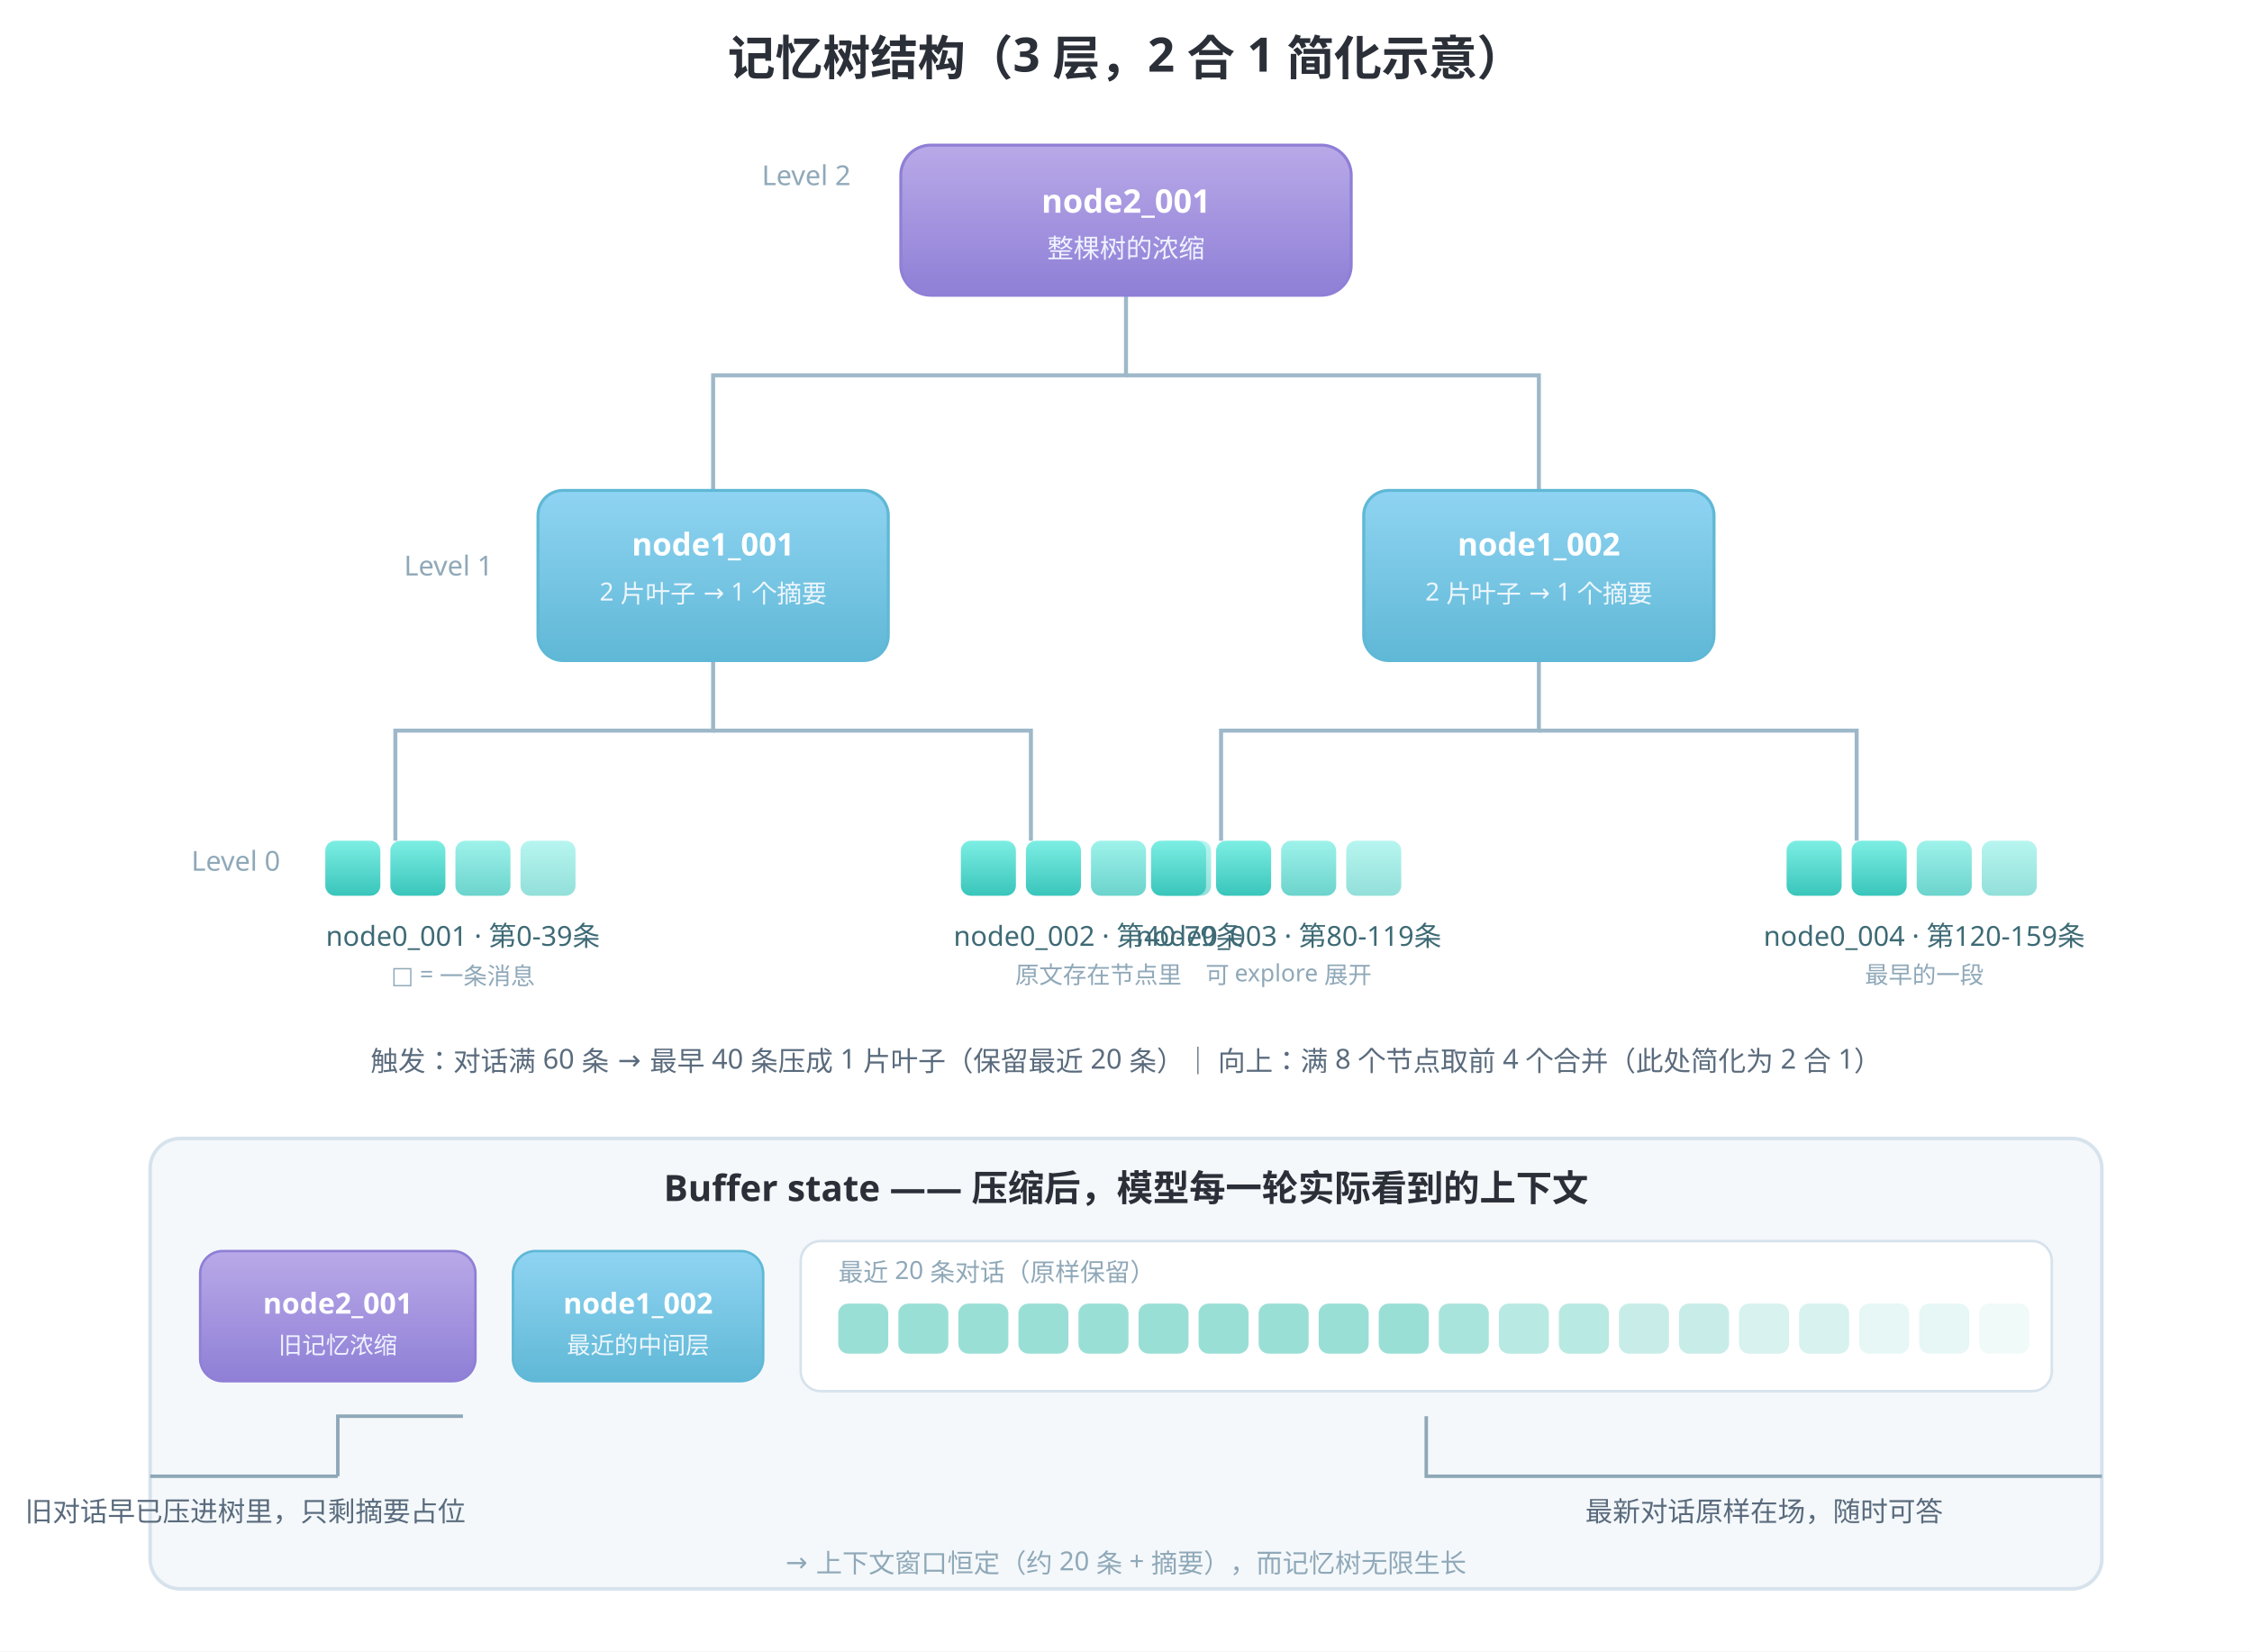
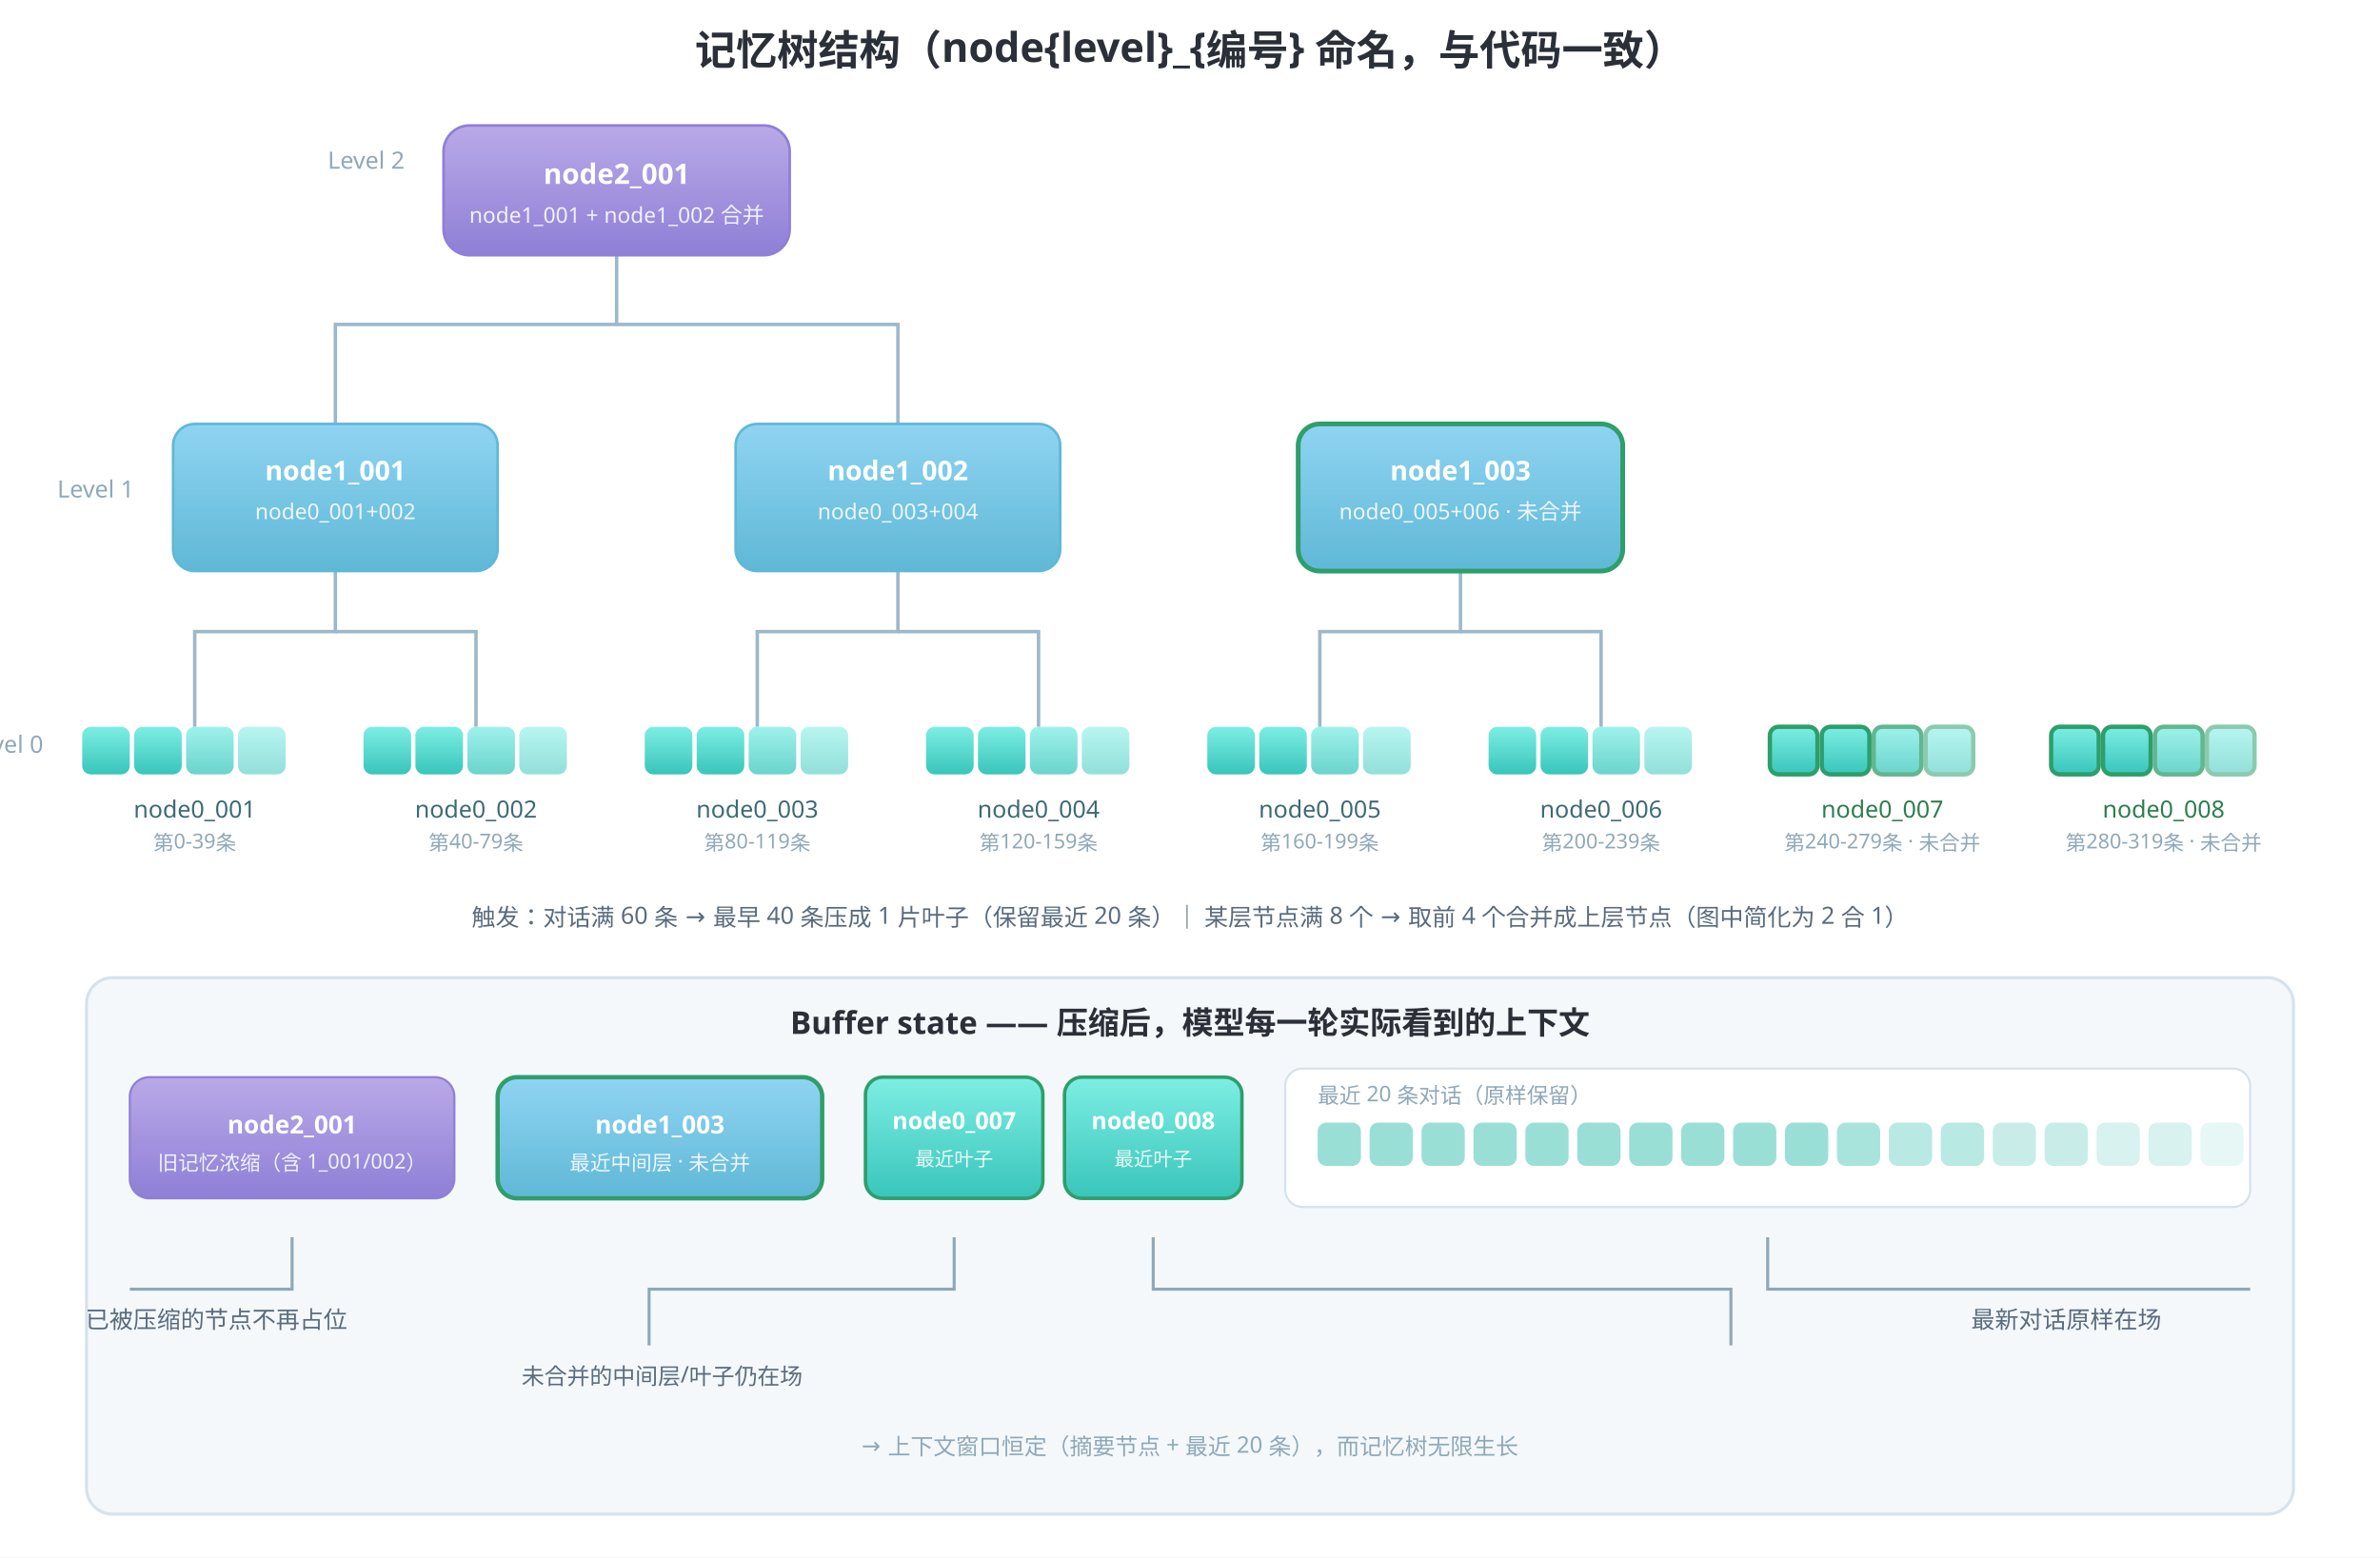
- <svg xmlns="http://www.w3.org/2000/svg" width="900" height="660" viewBox="0 0 900 660" font-family="Microsoft YaHei, PingFang SC, sans-serif">
-   <rect x="0" y="0" width="900" height="660" fill="#ffffff" />
-   <text x="450" y="30" text-anchor="middle" font-size="19" font-weight="bold" fill="#2b2f38">记忆树结构（3 层，2 合 1 简化示意）</text>
+ <svg xmlns="http://www.w3.org/2000/svg" width="1100" height="720" viewBox="0 0 1100 720" font-family="Microsoft YaHei, PingFang SC, sans-serif">
+   <rect x="0" y="0" width="1100" height="720" fill="#ffffff" />
+   <text x="550" y="30" text-anchor="middle" font-size="19" font-weight="bold" fill="#2b2f38">记忆树结构（node{level}_{编号} 命名，与代码一致）</text>
  <defs>
    <linearGradient id="gLeaf" x1="0" y1="0" x2="0" y2="1">
      <stop offset="0" stop-color="#7deee3" />
      <stop offset="1" stop-color="#39c5bb" />
    </linearGradient>
    <linearGradient id="gMid" x1="0" y1="0" x2="0" y2="1">
      <stop offset="0" stop-color="#8fd4f2" />
      <stop offset="1" stop-color="#5fb8d6" />
    </linearGradient>
    <linearGradient id="gRoot" x1="0" y1="0" x2="0" y2="1">
      <stop offset="0" stop-color="#b9a9e8" />
      <stop offset="1" stop-color="#8f7fd6" />
    </linearGradient>
  </defs>
  <g stroke="#9db8c9" stroke-width="1.6" fill="none">
-     <path d="M 450 118 L 450 150 L 285 150 L 285 196" />
-     <path d="M 450 150 L 615 150 L 615 196" />
-     <path d="M 285 264 L 285 292 L 158 292 L 158 336" />
-     <path d="M 285 292 L 412 292 L 412 336" />
-     <path d="M 615 264 L 615 292 L 488 292 L 488 336" />
-     <path d="M 615 292 L 742 292 L 742 336" />
+     <path d="M 155 264 L 155 150 L 285 150 L 285 118" />
+     <path d="M 415 264 L 415 150 L 285 150" />
+     <path d="M 90 336 L 90 292 L 155 292 L 155 264" />
+     <path d="M 220 336 L 220 292 L 155 292" />
+     <path d="M 350 336 L 350 292 L 415 292 L 415 264" />
+     <path d="M 480 336 L 480 292 L 415 292" />
+     <path d="M 610 336 L 610 292 L 675 292 L 675 264" />
+     <path d="M 740 336 L 740 292 L 675 292" />
  </g>
  <g>
-     <rect x="360" y="58" width="180" height="60" rx="12" fill="url(#gRoot)" stroke="#8f7fd6" stroke-width="1.2" />
-     <text x="450" y="85" text-anchor="middle" font-size="13" fill="#fff" font-weight="bold">node2_001</text>
-     <text x="450" y="103" text-anchor="middle" font-size="10.5" fill="#eef2ff">整棵树的浓缩</text>
+     <rect x="205" y="58" width="160" height="60" rx="12" fill="url(#gRoot)" stroke="#8f7fd6" stroke-width="1.2" />
+     <text x="285" y="85" text-anchor="middle" font-size="13" fill="#fff" font-weight="bold">node2_001</text>
+     <text x="285" y="103" text-anchor="middle" font-size="10" fill="#eef2ff">node1_001 + node1_002 合并</text>
  </g>
-   <text x="340" y="74" text-anchor="end" font-size="11" fill="#8fa8b8">Level 2</text>
+   <text x="187" y="78" text-anchor="end" font-size="11" fill="#8fa8b8">Level 2</text>
  <g>
-     <rect x="215" y="196" width="140" height="68" rx="10" fill="url(#gMid)" stroke="#5fb8d6" stroke-width="1.2" />
-     <text x="285" y="222" text-anchor="middle" font-size="12.5" fill="#fff" font-weight="bold">node1_001</text>
-     <text x="285" y="240" text-anchor="middle" font-size="10" fill="#eef6fc">2 片叶子 → 1 个摘要</text>
-     <rect x="545" y="196" width="140" height="68" rx="10" fill="url(#gMid)" stroke="#5fb8d6" stroke-width="1.2" />
-     <text x="615" y="222" text-anchor="middle" font-size="12.5" fill="#fff" font-weight="bold">node1_002</text>
-     <text x="615" y="240" text-anchor="middle" font-size="10" fill="#eef6fc">2 片叶子 → 1 个摘要</text>
+     <rect x="80" y="196" width="150" height="68" rx="10" fill="url(#gMid)" stroke="#5fb8d6" stroke-width="1.2" />
+     <text x="155" y="222" text-anchor="middle" font-size="12.5" fill="#fff" font-weight="bold">node1_001</text>
+     <text x="155" y="240" text-anchor="middle" font-size="10" fill="#eef6fc">node0_001+002</text>
+     <rect x="340" y="196" width="150" height="68" rx="10" fill="url(#gMid)" stroke="#5fb8d6" stroke-width="1.2" />
+     <text x="415" y="222" text-anchor="middle" font-size="12.5" fill="#fff" font-weight="bold">node1_002</text>
+     <text x="415" y="240" text-anchor="middle" font-size="10" fill="#eef6fc">node0_003+004</text>
+     <rect x="600" y="196" width="150" height="68" rx="10" fill="url(#gMid)" stroke="#2e9e6b" stroke-width="2.2" />
+     <text x="675" y="222" text-anchor="middle" font-size="12.5" fill="#fff" font-weight="bold">node1_003</text>
+     <text x="675" y="240" text-anchor="middle" font-size="10" fill="#eef6fc">node0_005+006 · 未合并</text>
  </g>
-   <text x="197" y="230" text-anchor="end" font-size="11" fill="#8fa8b8">Level 1</text>
+   <text x="62" y="230" text-anchor="end" font-size="11" fill="#8fa8b8">Level 1</text>
  <g>
    <g>
-       <g>
-         <rect x="130" y="336" width="22" height="22" rx="4" fill="url(#gLeaf)" />
-         <rect x="156" y="336" width="22" height="22" rx="4" fill="url(#gLeaf)" />
-         <rect x="182" y="336" width="22" height="22" rx="4" fill="url(#gLeaf)" opacity="0.75" />
-         <rect x="208" y="336" width="22" height="22" rx="4" fill="url(#gLeaf)" opacity="0.55" />
-       </g>
-       <text x="185" y="378" text-anchor="middle" font-size="11" fill="#3d6a75">node0_001 · 第0-39条</text>
-       <text x="185" y="393" text-anchor="middle" font-size="9.5" fill="#8fa8b8">□ = 一条消息</text>
+       <rect x="38" y="336" width="22" height="22" rx="4" fill="url(#gLeaf)" />
+       <rect x="62" y="336" width="22" height="22" rx="4" fill="url(#gLeaf)" />
+       <rect x="86" y="336" width="22" height="22" rx="4" fill="url(#gLeaf)" opacity="0.75" />
+       <rect x="110" y="336" width="22" height="22" rx="4" fill="url(#gLeaf)" opacity="0.55" />
+       <text x="90" y="378" text-anchor="middle" font-size="11" fill="#3d6a75">node0_001</text>
+       <text x="90" y="393" text-anchor="middle" font-size="9.5" fill="#8fa8b8">第0-39条</text>
    </g>
    <g>
-       <g>
-         <rect x="384" y="336" width="22" height="22" rx="4" fill="url(#gLeaf)" />
-         <rect x="410" y="336" width="22" height="22" rx="4" fill="url(#gLeaf)" />
-         <rect x="436" y="336" width="22" height="22" rx="4" fill="url(#gLeaf)" opacity="0.75" />
-         <rect x="462" y="336" width="22" height="22" rx="4" fill="url(#gLeaf)" opacity="0.55" />
-       </g>
-       <text x="439" y="378" text-anchor="middle" font-size="11" fill="#3d6a75">node0_002 · 第40-79条</text>
-       <text x="439" y="393" text-anchor="middle" font-size="9.5" fill="#8fa8b8">原文存在节点里</text>
+       <rect x="168" y="336" width="22" height="22" rx="4" fill="url(#gLeaf)" />
+       <rect x="192" y="336" width="22" height="22" rx="4" fill="url(#gLeaf)" />
+       <rect x="216" y="336" width="22" height="22" rx="4" fill="url(#gLeaf)" opacity="0.75" />
+       <rect x="240" y="336" width="22" height="22" rx="4" fill="url(#gLeaf)" opacity="0.55" />
+       <text x="220" y="378" text-anchor="middle" font-size="11" fill="#3d6a75">node0_002</text>
+       <text x="220" y="393" text-anchor="middle" font-size="9.5" fill="#8fa8b8">第40-79条</text>
    </g>
    <g>
-       <g>
-         <rect x="460" y="336" width="22" height="22" rx="4" fill="url(#gLeaf)" />
-         <rect x="486" y="336" width="22" height="22" rx="4" fill="url(#gLeaf)" />
-         <rect x="512" y="336" width="22" height="22" rx="4" fill="url(#gLeaf)" opacity="0.75" />
-         <rect x="538" y="336" width="22" height="22" rx="4" fill="url(#gLeaf)" opacity="0.55" />
-       </g>
-       <text x="515" y="378" text-anchor="middle" font-size="11" fill="#3d6a75">node0_003 · 第80-119条</text>
-       <text x="515" y="393" text-anchor="middle" font-size="9.5" fill="#8fa8b8">可 explore 展开</text>
+       <rect x="298" y="336" width="22" height="22" rx="4" fill="url(#gLeaf)" />
+       <rect x="322" y="336" width="22" height="22" rx="4" fill="url(#gLeaf)" />
+       <rect x="346" y="336" width="22" height="22" rx="4" fill="url(#gLeaf)" opacity="0.75" />
+       <rect x="370" y="336" width="22" height="22" rx="4" fill="url(#gLeaf)" opacity="0.55" />
+       <text x="350" y="378" text-anchor="middle" font-size="11" fill="#3d6a75">node0_003</text>
+       <text x="350" y="393" text-anchor="middle" font-size="9.5" fill="#8fa8b8">第80-119条</text>
    </g>
    <g>
-       <g>
-         <rect x="714" y="336" width="22" height="22" rx="4" fill="url(#gLeaf)" />
-         <rect x="740" y="336" width="22" height="22" rx="4" fill="url(#gLeaf)" />
-         <rect x="766" y="336" width="22" height="22" rx="4" fill="url(#gLeaf)" opacity="0.75" />
-         <rect x="792" y="336" width="22" height="22" rx="4" fill="url(#gLeaf)" opacity="0.55" />
-       </g>
-       <text x="769" y="378" text-anchor="middle" font-size="11" fill="#3d6a75">node0_004 · 第120-159条</text>
-       <text x="769" y="393" text-anchor="middle" font-size="9.5" fill="#8fa8b8">最早的一段</text>
+       <rect x="428" y="336" width="22" height="22" rx="4" fill="url(#gLeaf)" />
+       <rect x="452" y="336" width="22" height="22" rx="4" fill="url(#gLeaf)" />
+       <rect x="476" y="336" width="22" height="22" rx="4" fill="url(#gLeaf)" opacity="0.75" />
+       <rect x="500" y="336" width="22" height="22" rx="4" fill="url(#gLeaf)" opacity="0.55" />
+       <text x="480" y="378" text-anchor="middle" font-size="11" fill="#3d6a75">node0_004</text>
+       <text x="480" y="393" text-anchor="middle" font-size="9.5" fill="#8fa8b8">第120-159条</text>
+     </g>
+     <g>
+       <rect x="558" y="336" width="22" height="22" rx="4" fill="url(#gLeaf)" />
+       <rect x="582" y="336" width="22" height="22" rx="4" fill="url(#gLeaf)" />
+       <rect x="606" y="336" width="22" height="22" rx="4" fill="url(#gLeaf)" opacity="0.75" />
+       <rect x="630" y="336" width="22" height="22" rx="4" fill="url(#gLeaf)" opacity="0.55" />
+       <text x="610" y="378" text-anchor="middle" font-size="11" fill="#3d6a75">node0_005</text>
+       <text x="610" y="393" text-anchor="middle" font-size="9.5" fill="#8fa8b8">第160-199条</text>
+     </g>
+     <g>
+       <rect x="688" y="336" width="22" height="22" rx="4" fill="url(#gLeaf)" />
+       <rect x="712" y="336" width="22" height="22" rx="4" fill="url(#gLeaf)" />
+       <rect x="736" y="336" width="22" height="22" rx="4" fill="url(#gLeaf)" opacity="0.75" />
+       <rect x="760" y="336" width="22" height="22" rx="4" fill="url(#gLeaf)" opacity="0.55" />
+       <text x="740" y="378" text-anchor="middle" font-size="11" fill="#3d6a75">node0_006</text>
+       <text x="740" y="393" text-anchor="middle" font-size="9.5" fill="#8fa8b8">第200-239条</text>
+     </g>
+     <g>
+       <rect x="818" y="336" width="22" height="22" rx="4" fill="url(#gLeaf)" stroke="#2e9e6b" stroke-width="2" />
+       <rect x="842" y="336" width="22" height="22" rx="4" fill="url(#gLeaf)" stroke="#2e9e6b" stroke-width="2" />
+       <rect x="866" y="336" width="22" height="22" rx="4" fill="url(#gLeaf)" opacity="0.75" stroke="#2e9e6b" stroke-width="2" />
+       <rect x="890" y="336" width="22" height="22" rx="4" fill="url(#gLeaf)" opacity="0.55" stroke="#2e9e6b" stroke-width="2" />
+       <text x="870" y="378" text-anchor="middle" font-size="11" fill="#2e7d4f">node0_007</text>
+       <text x="870" y="393" text-anchor="middle" font-size="9.5" fill="#8fa8b8">第240-279条 · 未合并</text>
+     </g>
+     <g>
+       <rect x="948" y="336" width="22" height="22" rx="4" fill="url(#gLeaf)" stroke="#2e9e6b" stroke-width="2" />
+       <rect x="972" y="336" width="22" height="22" rx="4" fill="url(#gLeaf)" stroke="#2e9e6b" stroke-width="2" />
+       <rect x="996" y="336" width="22" height="22" rx="4" fill="url(#gLeaf)" opacity="0.75" stroke="#2e9e6b" stroke-width="2" />
+       <rect x="1020" y="336" width="22" height="22" rx="4" fill="url(#gLeaf)" opacity="0.55" stroke="#2e9e6b" stroke-width="2" />
+       <text x="1000" y="378" text-anchor="middle" font-size="11" fill="#2e7d4f">node0_008</text>
+       <text x="1000" y="393" text-anchor="middle" font-size="9.5" fill="#8fa8b8">第280-319条 · 未合并</text>
    </g>
  </g>
-   <text x="112" y="348" text-anchor="end" font-size="11" fill="#8fa8b8">Level 0</text>
-   <text x="450" y="428" text-anchor="middle" font-size="11" fill="#5a6b7d">
-     触发：对话满 60 条 → 最早 40 条压成 1 片叶子（保留最近 20 条）｜ 向上：满 8 个节点取前 4 个合并（此处简化为 2 合 1）
+   <text x="20" y="348" text-anchor="end" font-size="11" fill="#8fa8b8">Level 0</text>
+   <text x="550" y="428" text-anchor="middle" font-size="11" fill="#5a6b7d">
+     触发：对话满 60 条 → 最早 40 条压成 1 片叶子（保留最近 20 条）｜ 某层节点满 8 个 → 取前 4 个合并成上层节点（图中简化为 2 合 1）
  </text>
  <g>
-     <rect x="60" y="455" width="780" height="180" rx="12" fill="#f4f8fb" stroke="#d6e2ec" stroke-width="1.4" />
-     <text x="450" y="480" text-anchor="middle" font-size="14.5" font-weight="bold" fill="#2b2f38">Buffer state —— 压缩后，模型每一轮实际看到的上下文</text>
-     <rect x="80" y="500" width="110" height="52" rx="9" fill="url(#gRoot)" stroke="#8f7fd6" />
-     <text x="135" y="525" text-anchor="middle" font-size="11.5" fill="#fff" font-weight="bold">node2_001</text>
-     <text x="135" y="541" text-anchor="middle" font-size="9.5" fill="#eef2ff">旧记忆浓缩</text>
-     <rect x="205" y="500" width="100" height="52" rx="9" fill="url(#gMid)" stroke="#5fb8d6" />
-     <text x="255" y="525" text-anchor="middle" font-size="11.5" fill="#fff" font-weight="bold">node1_002</text>
-     <text x="255" y="541" text-anchor="middle" font-size="9.5" fill="#eef6fc">最近的中间层</text>
+     <rect x="40" y="452" width="1020" height="248" rx="12" fill="#f4f8fb" stroke="#d6e2ec" stroke-width="1.4" />
+     <text x="550" y="478" text-anchor="middle" font-size="14.5" font-weight="bold" fill="#2b2f38">Buffer state —— 压缩后，模型每一轮实际看到的上下文</text>
+     <rect x="60" y="498" width="150" height="56" rx="9" fill="url(#gRoot)" stroke="#8f7fd6" />
+     <text x="135" y="524" text-anchor="middle" font-size="11.5" fill="#fff" font-weight="bold">node2_001</text>
+     <text x="135" y="541" text-anchor="middle" font-size="9.5" fill="#eef2ff">旧记忆浓缩（含 1_001/002）</text>
+     <rect x="230" y="498" width="150" height="56" rx="9" fill="url(#gMid)" stroke="#2e9e6b" stroke-width="2" />
+     <text x="305" y="524" text-anchor="middle" font-size="11.5" fill="#fff" font-weight="bold">node1_003</text>
+     <text x="305" y="541" text-anchor="middle" font-size="9.5" fill="#eef6fc">最近中间层 · 未合并</text>
+     <rect x="400" y="498" width="82" height="56" rx="8" fill="url(#gLeaf)" stroke="#2e9e6b" stroke-width="1.6" />
+     <text x="441" y="522" text-anchor="middle" font-size="11" fill="#fff" font-weight="bold">node0_007</text>
+     <text x="441" y="539" text-anchor="middle" font-size="9" fill="#eafaf6">最近叶子</text>
+     <rect x="492" y="498" width="82" height="56" rx="8" fill="url(#gLeaf)" stroke="#2e9e6b" stroke-width="1.6" />
+     <text x="533" y="522" text-anchor="middle" font-size="11" fill="#fff" font-weight="bold">node0_008</text>
+     <text x="533" y="539" text-anchor="middle" font-size="9" fill="#eafaf6">最近叶子</text>
    <g>
-       <rect x="320" y="496" width="500" height="60" rx="8" fill="#ffffff" stroke="#d6e2ec" />
-       <text x="335" y="512" font-size="10" fill="#8fa8b8">最近 20 条对话（原样保留）</text>
+       <rect x="594" y="494" width="446" height="64" rx="8" fill="#ffffff" stroke="#d6e2ec" />
+       <text x="609" y="510" font-size="10" fill="#8fa8b8">最近 20 条对话（原样保留）</text>
      <g>
-         <rect x="335" y="521" width="20" height="20" rx="4" fill="#9adfd6" />
-         <rect x="359" y="521" width="20" height="20" rx="4" fill="#9adfd6" />
-         <rect x="383" y="521" width="20" height="20" rx="4" fill="#9adfd6" />
-         <rect x="407" y="521" width="20" height="20" rx="4" fill="#9adfd6" />
-         <rect x="431" y="521" width="20" height="20" rx="4" fill="#9adfd6" />
-         <rect x="455" y="521" width="20" height="20" rx="4" fill="#9adfd6" />
-         <rect x="479" y="521" width="20" height="20" rx="4" fill="#9adfd6" />
-         <rect x="503" y="521" width="20" height="20" rx="4" fill="#9adfd6" />
-         <rect x="527" y="521" width="20" height="20" rx="4" fill="#9adfd6" />
-         <rect x="551" y="521" width="20" height="20" rx="4" fill="#9adfd6" />
-         <rect x="575" y="521" width="20" height="20" rx="4" fill="#9adfd6" opacity="0.85" />
-         <rect x="599" y="521" width="20" height="20" rx="4" fill="#9adfd6" opacity="0.7" />
-         <rect x="623" y="521" width="20" height="20" rx="4" fill="#9adfd6" opacity="0.7" />
-         <rect x="647" y="521" width="20" height="20" rx="4" fill="#9adfd6" opacity="0.55" />
-         <rect x="671" y="521" width="20" height="20" rx="4" fill="#9adfd6" opacity="0.55" />
-         <rect x="695" y="521" width="20" height="20" rx="4" fill="#9adfd6" opacity="0.4" />
-         <rect x="719" y="521" width="20" height="20" rx="4" fill="#9adfd6" opacity="0.4" />
-         <rect x="743" y="521" width="20" height="20" rx="4" fill="#9adfd6" opacity="0.25" />
-         <rect x="767" y="521" width="20" height="20" rx="4" fill="#9adfd6" opacity="0.25" />
-         <rect x="791" y="521" width="20" height="20" rx="4" fill="#9adfd6" opacity="0.15" />
+         <rect x="609" y="519" width="20" height="20" rx="4" fill="#9adfd6" />
+         <rect x="633" y="519" width="20" height="20" rx="4" fill="#9adfd6" />
+         <rect x="657" y="519" width="20" height="20" rx="4" fill="#9adfd6" />
+         <rect x="681" y="519" width="20" height="20" rx="4" fill="#9adfd6" />
+         <rect x="705" y="519" width="20" height="20" rx="4" fill="#9adfd6" />
+         <rect x="729" y="519" width="20" height="20" rx="4" fill="#9adfd6" />
+         <rect x="753" y="519" width="20" height="20" rx="4" fill="#9adfd6" />
+         <rect x="777" y="519" width="20" height="20" rx="4" fill="#9adfd6" />
+         <rect x="801" y="519" width="20" height="20" rx="4" fill="#9adfd6" />
+         <rect x="825" y="519" width="20" height="20" rx="4" fill="#9adfd6" />
+         <rect x="849" y="519" width="20" height="20" rx="4" fill="#9adfd6" opacity="0.85" />
+         <rect x="873" y="519" width="20" height="20" rx="4" fill="#9adfd6" opacity="0.7" />
+         <rect x="897" y="519" width="20" height="20" rx="4" fill="#9adfd6" opacity="0.7" />
+         <rect x="921" y="519" width="20" height="20" rx="4" fill="#9adfd6" opacity="0.55" />
+         <rect x="945" y="519" width="20" height="20" rx="4" fill="#9adfd6" opacity="0.55" />
+         <rect x="969" y="519" width="20" height="20" rx="4" fill="#9adfd6" opacity="0.4" />
+         <rect x="993" y="519" width="20" height="20" rx="4" fill="#9adfd6" opacity="0.4" />
+         <rect x="1017" y="519" width="20" height="20" rx="4" fill="#9adfd6" opacity="0.25" />
      </g>
    </g>
    <g stroke="#8fa8b8" stroke-width="1.4" fill="none">
-       <path d="M 185 566 L 135 566 L 135 590 M 135 590 L 60 590" />
-       <path d="M 570 566 L 570 590 L 840 590" />
+       <path d="M 135 572 L 135 596 L 60 596" />
+       <path d="M 441 572 L 441 596 L 300 596 L 300 622" />
+       <path d="M 533 572 L 533 596 L 800 596 L 800 622" />
+       <path d="M 817 572 L 817 596 L 1040 596" />
    </g>
-     <text x="98" y="608" text-anchor="middle" font-size="11" fill="#5a6b7d">旧对话早已压进树里，只剩摘要占位</text>
-     <text x="705" y="608" text-anchor="middle" font-size="11" fill="#5a6b7d">最新对话原样在场，随时可答</text>
-     <text x="450" y="628" text-anchor="middle" font-size="10.5" fill="#8fa8b8">→ 上下文窗口恒定（约 20 条 + 摘要），而记忆树无限生长</text>
+     <text x="100" y="614" text-anchor="middle" font-size="11" fill="#5a6b7d">已被压缩的节点不再占位</text>
+     <text x="306" y="640" text-anchor="middle" font-size="10.5" fill="#5a6b7d">未合并的中间层/叶子仍在场</text>
+     <text x="955" y="614" text-anchor="middle" font-size="11" fill="#5a6b7d">最新对话原样在场</text>
+     <text x="550" y="672" text-anchor="middle" font-size="10.5" fill="#8fa8b8">→ 上下文窗口恒定（摘要节点 + 最近 20 条），而记忆树无限生长</text>
  </g>
</svg>
